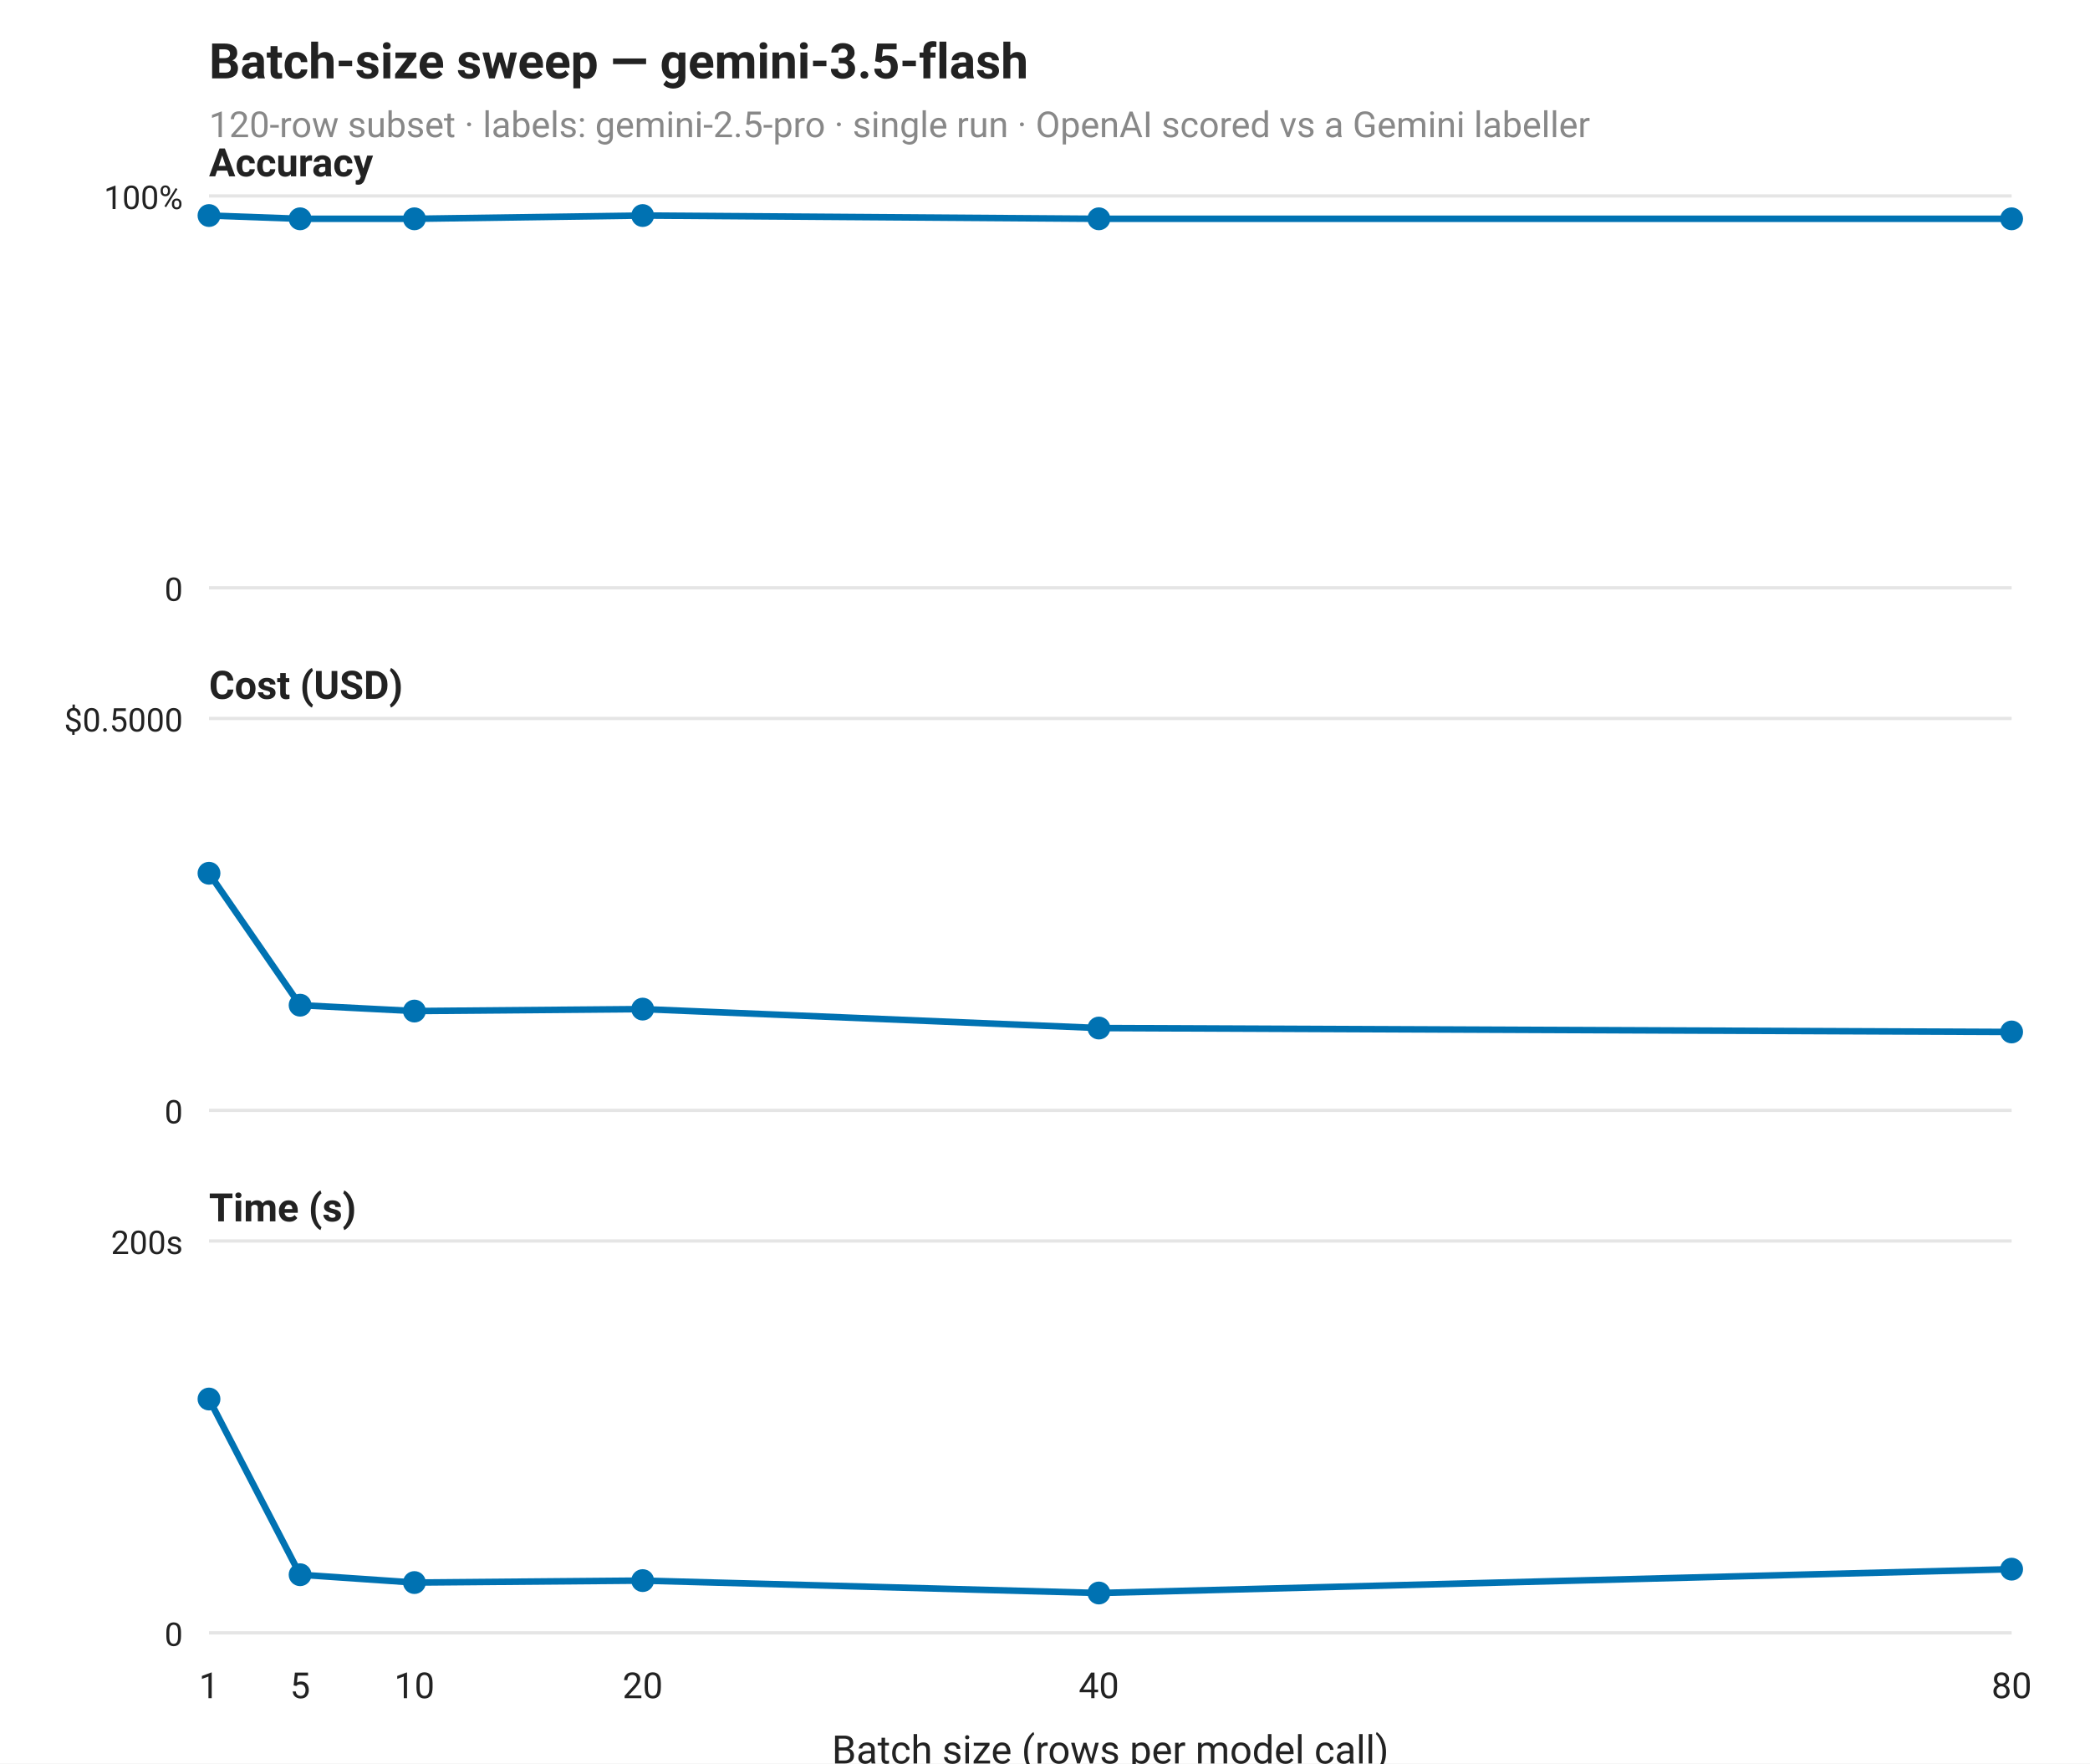
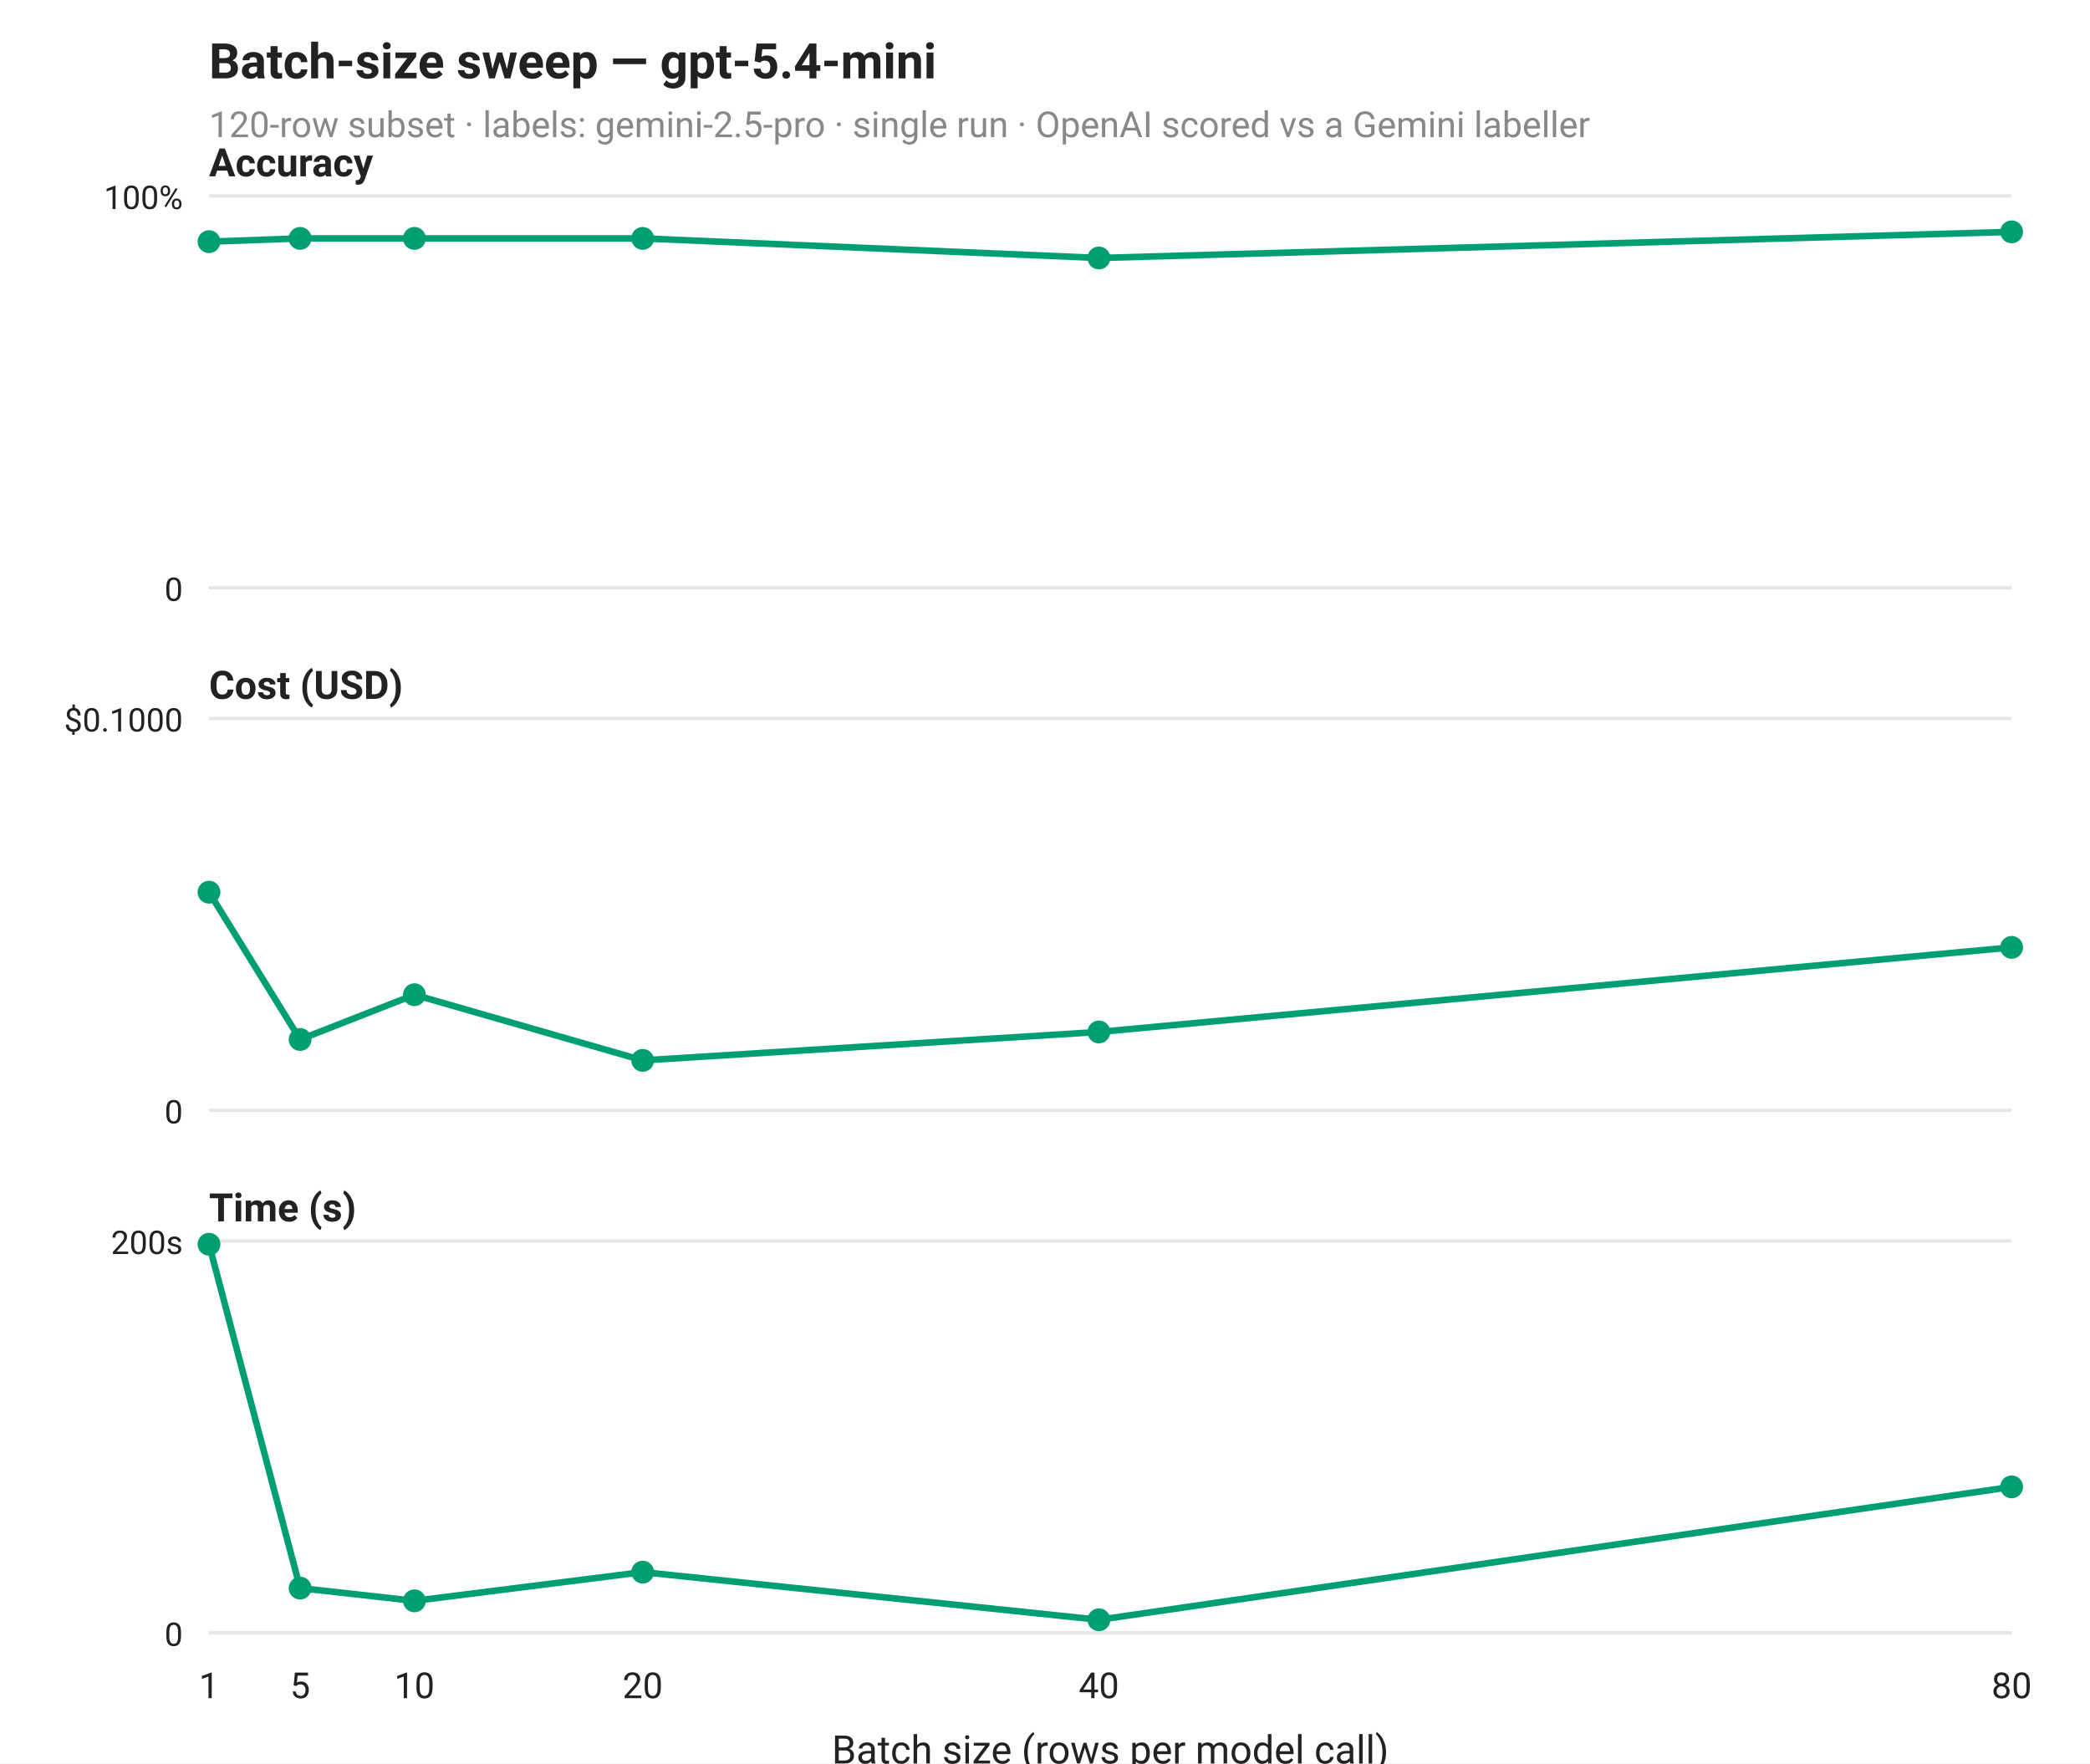
<svg xmlns="http://www.w3.org/2000/svg" width="640" height="540" viewBox="0 0 640 540" font-family="system-ui, -apple-system, Segoe UI, Roboto, sans-serif">
  <rect width="640" height="540" fill="#ffffff" />
-   <text x="64" y="24" font-size="15" font-weight="600" fill="#222222">Batch-size sweep — gemini-3.5-flash</text>
+   <text x="64" y="24" font-size="15" font-weight="600" fill="#222222">Batch-size sweep — gpt-5.4-mini</text>
  <text x="64" y="42" font-size="11" fill="#888888">120-row subset · labels: gemini-2.5-pro · single run · OpenAI scored vs a Gemini labeller</text>
  <text x="64" y="54" font-size="12" font-weight="600" fill="#222222">Accuracy</text>
  <line x1="64" y1="60" x2="616" y2="60" stroke="#e5e5e5" />
  <line x1="64" y1="180" x2="616" y2="180" stroke="#e5e5e5" />
  <text x="56" y="64" font-size="10" text-anchor="end" fill="#222222">100%</text>
  <text x="56" y="184" font-size="10" text-anchor="end" fill="#222222">0</text>
-   <polyline points="64.0,66.0 91.9,67.0 126.9,67.0 196.8,66.0 336.5,67.0 616.0,67.0" fill="none" stroke="#0072B2" stroke-width="2" />
-   <circle cx="64.0" cy="66.0" r="3.5" fill="#0072B2" />
-   <circle cx="91.9" cy="67.0" r="3.5" fill="#0072B2" />
-   <circle cx="126.9" cy="67.0" r="3.5" fill="#0072B2" />
-   <circle cx="196.8" cy="66.0" r="3.5" fill="#0072B2" />
-   <circle cx="336.5" cy="67.0" r="3.5" fill="#0072B2" />
-   <circle cx="616.0" cy="67.0" r="3.5" fill="#0072B2" />
+   <polyline points="64.0,74.0 91.9,73.0 126.9,73.0 196.8,73.0 336.5,79.0 616.0,71.0" fill="none" stroke="#009E73" stroke-width="2" />
+   <circle cx="64.0" cy="74.0" r="3.5" fill="#009E73" />
+   <circle cx="91.9" cy="73.0" r="3.5" fill="#009E73" />
+   <circle cx="126.9" cy="73.0" r="3.5" fill="#009E73" />
+   <circle cx="196.8" cy="73.0" r="3.5" fill="#009E73" />
+   <circle cx="336.5" cy="79.0" r="3.5" fill="#009E73" />
+   <circle cx="616.0" cy="71.0" r="3.5" fill="#009E73" />
  <text x="64" y="214" font-size="12" font-weight="600" fill="#222222">Cost (USD)</text>
  <line x1="64" y1="220" x2="616" y2="220" stroke="#e5e5e5" />
  <line x1="64" y1="340" x2="616" y2="340" stroke="#e5e5e5" />
-   <text x="56" y="224" font-size="10" text-anchor="end" fill="#222222">$0.5000</text>
+   <text x="56" y="224" font-size="10" text-anchor="end" fill="#222222">$0.1000</text>
  <text x="56" y="344" font-size="10" text-anchor="end" fill="#222222">0</text>
-   <polyline points="64.0,267.4 91.9,307.8 126.9,309.6 196.8,309.0 336.5,314.8 616.0,316.0" fill="none" stroke="#0072B2" stroke-width="2" />
-   <circle cx="64.0" cy="267.4" r="3.5" fill="#0072B2" />
-   <circle cx="91.9" cy="307.8" r="3.5" fill="#0072B2" />
-   <circle cx="126.9" cy="309.6" r="3.5" fill="#0072B2" />
-   <circle cx="196.8" cy="309.0" r="3.5" fill="#0072B2" />
-   <circle cx="336.5" cy="314.8" r="3.5" fill="#0072B2" />
-   <circle cx="616.0" cy="316.0" r="3.5" fill="#0072B2" />
+   <polyline points="64.0,273.2 91.9,318.3 126.9,304.6 196.8,324.7 336.5,316.0 616.0,290.1" fill="none" stroke="#009E73" stroke-width="2" />
+   <circle cx="64.0" cy="273.2" r="3.5" fill="#009E73" />
+   <circle cx="91.9" cy="318.3" r="3.5" fill="#009E73" />
+   <circle cx="126.9" cy="304.6" r="3.5" fill="#009E73" />
+   <circle cx="196.8" cy="324.7" r="3.5" fill="#009E73" />
+   <circle cx="336.5" cy="316.0" r="3.5" fill="#009E73" />
+   <circle cx="616.0" cy="290.1" r="3.5" fill="#009E73" />
  <text x="64" y="374" font-size="12" font-weight="600" fill="#222222">Time (s)</text>
  <line x1="64" y1="380" x2="616" y2="380" stroke="#e5e5e5" />
  <line x1="64" y1="500" x2="616" y2="500" stroke="#e5e5e5" />
  <text x="56" y="384" font-size="10" text-anchor="end" fill="#222222">200s</text>
  <text x="56" y="504" font-size="10" text-anchor="end" fill="#222222">0</text>
-   <polyline points="64.0,428.4 91.9,482.2 126.9,484.6 196.8,484.0 336.5,487.8 616.0,480.5" fill="none" stroke="#0072B2" stroke-width="2" />
-   <circle cx="64.0" cy="428.4" r="3.5" fill="#0072B2" />
-   <circle cx="91.9" cy="482.2" r="3.5" fill="#0072B2" />
-   <circle cx="126.9" cy="484.6" r="3.5" fill="#0072B2" />
-   <circle cx="196.8" cy="484.0" r="3.5" fill="#0072B2" />
-   <circle cx="336.5" cy="487.8" r="3.5" fill="#0072B2" />
-   <circle cx="616.0" cy="480.5" r="3.5" fill="#0072B2" />
+   <polyline points="64.0,381.0 91.9,486.3 126.9,490.2 196.8,481.4 336.5,496.0 616.0,455.3" fill="none" stroke="#009E73" stroke-width="2" />
+   <circle cx="64.0" cy="381.0" r="3.5" fill="#009E73" />
+   <circle cx="91.9" cy="486.3" r="3.5" fill="#009E73" />
+   <circle cx="126.9" cy="490.2" r="3.5" fill="#009E73" />
+   <circle cx="196.8" cy="481.4" r="3.5" fill="#009E73" />
+   <circle cx="336.5" cy="496.0" r="3.5" fill="#009E73" />
+   <circle cx="616.0" cy="455.3" r="3.5" fill="#009E73" />
  <text x="64.0" y="520" font-size="11" text-anchor="middle" fill="#222222">1</text>
  <text x="91.9" y="520" font-size="11" text-anchor="middle" fill="#222222">5</text>
  <text x="126.9" y="520" font-size="11" text-anchor="middle" fill="#222222">10</text>
  <text x="196.8" y="520" font-size="11" text-anchor="middle" fill="#222222">20</text>
  <text x="336.5" y="520" font-size="11" text-anchor="middle" fill="#222222">40</text>
  <text x="616.0" y="520" font-size="11" text-anchor="middle" fill="#222222">80</text>
  <text x="340" y="540" font-size="12" text-anchor="middle" fill="#222222">Batch size (rows per model call)</text>
</svg>
